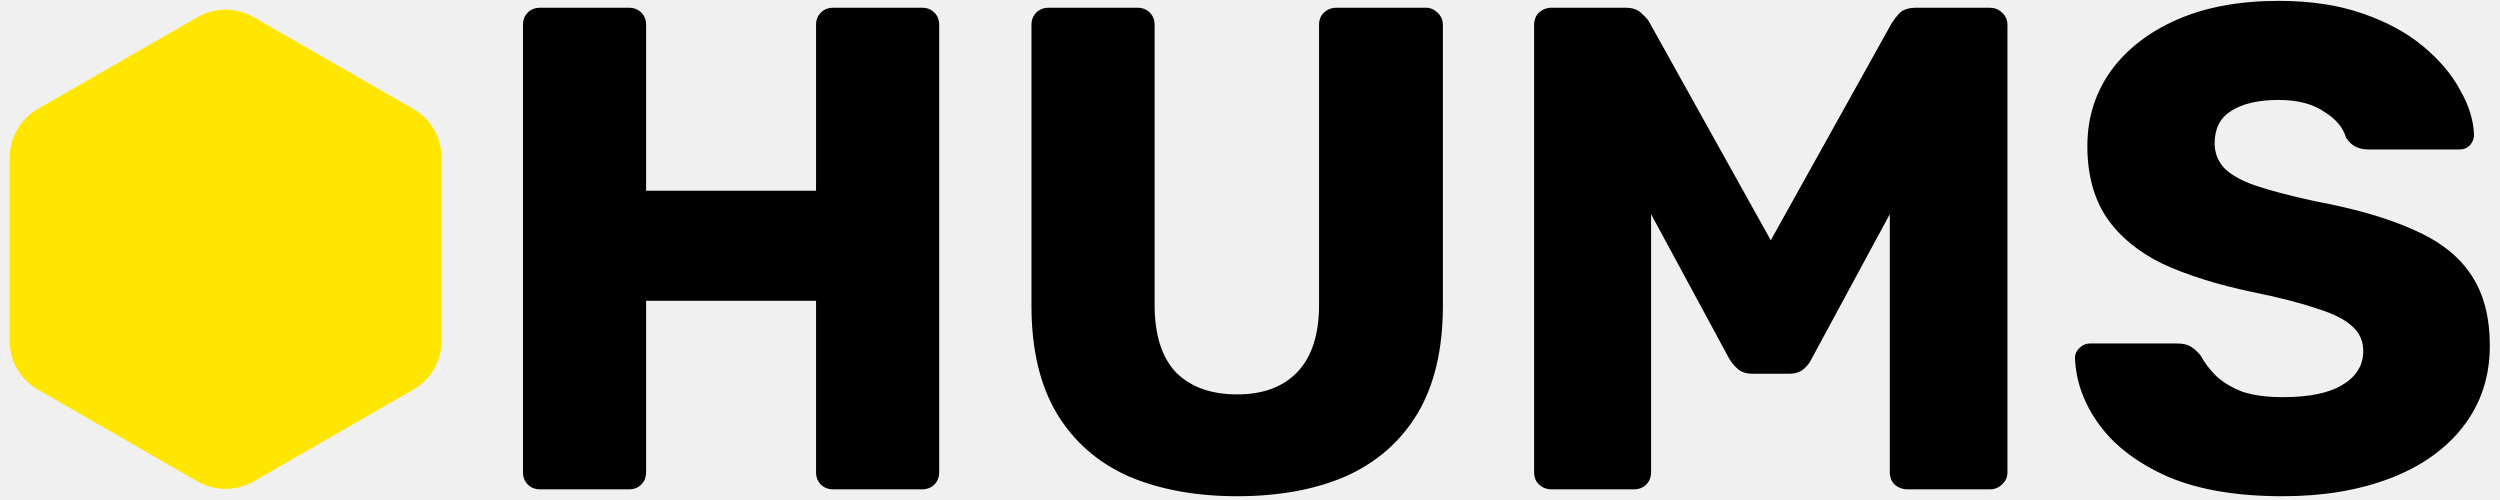
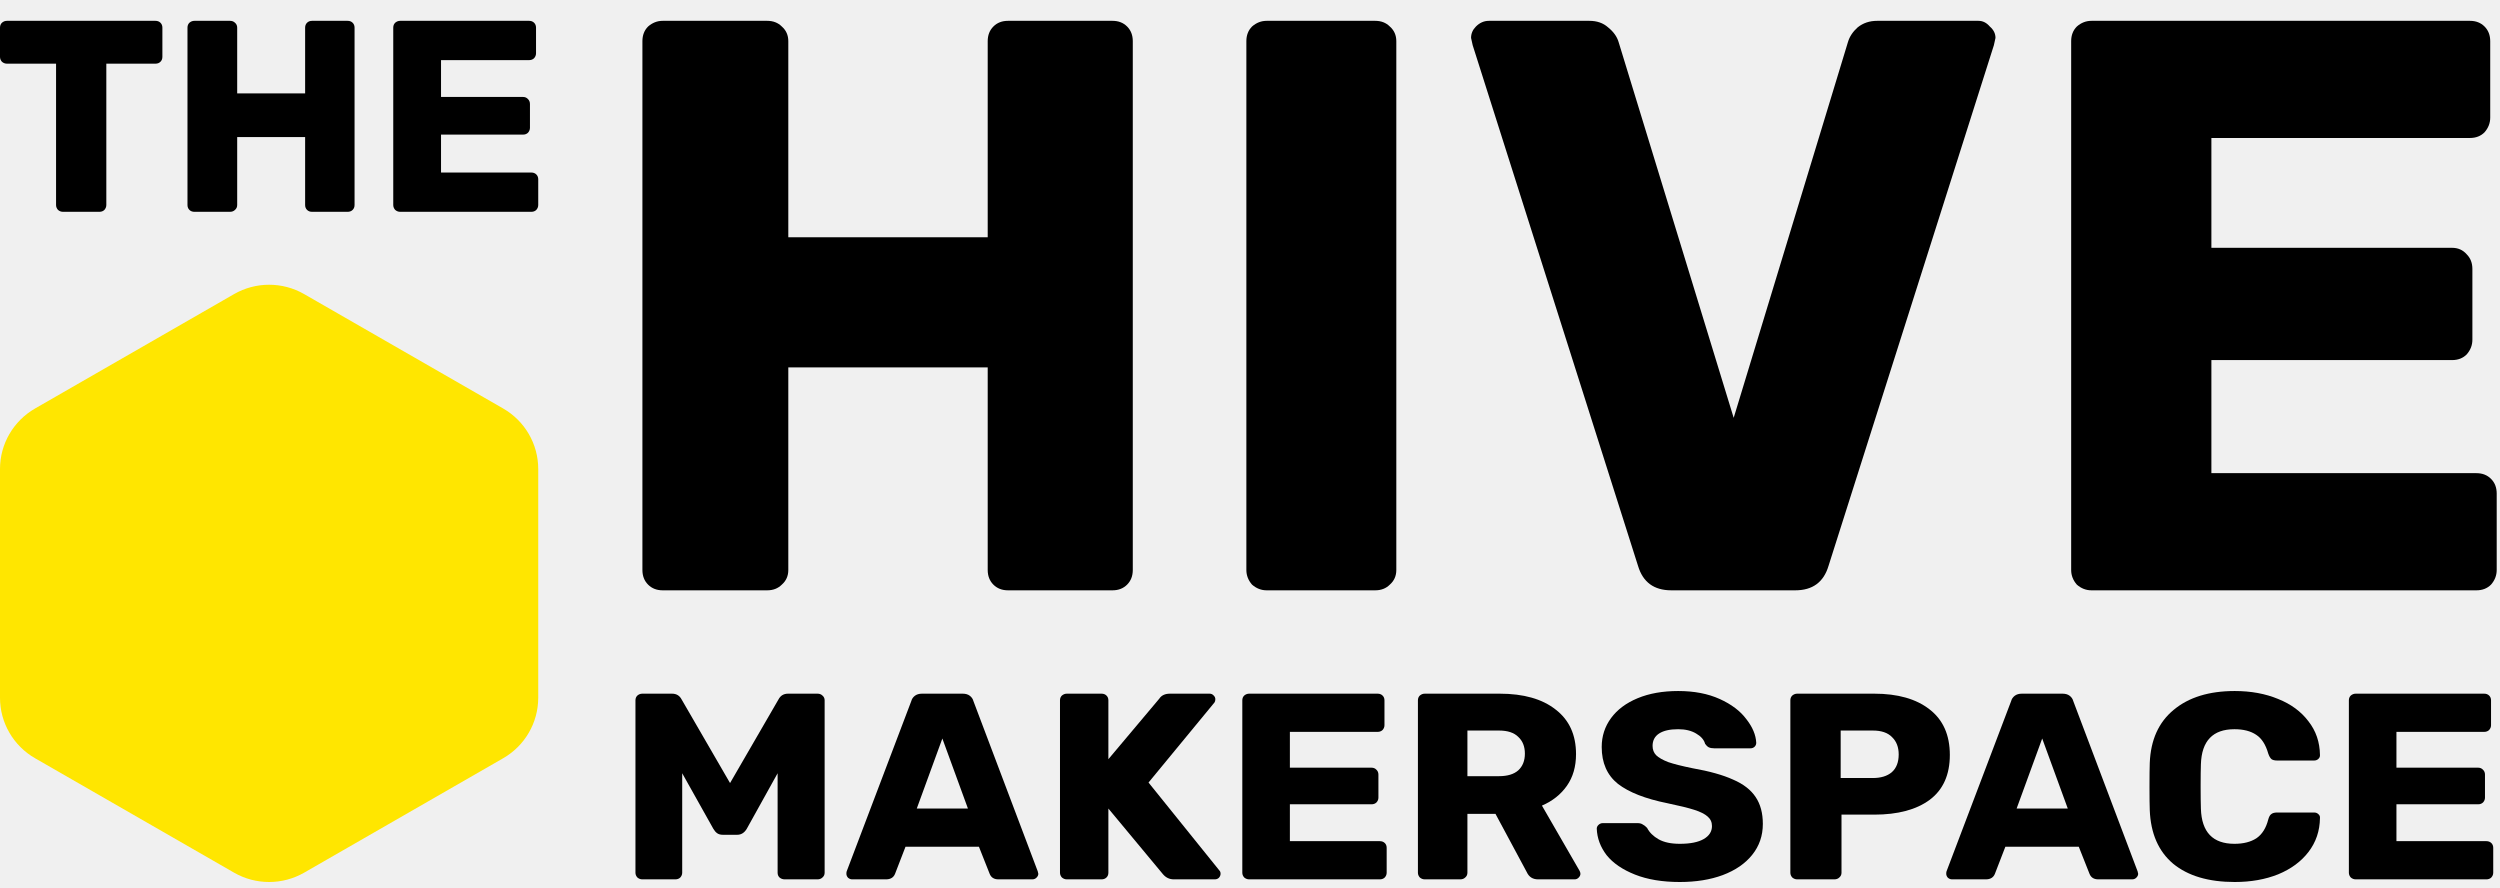
- <svg xmlns="http://www.w3.org/2000/svg" width="516" height="103" viewBox="0 0 516 103" fill="none">
-   <g clip-path="url(#clip0_326_7)">
-     <path d="M111.49 101C110.449 101 109.597 100.669 108.934 100.006C108.271 99.343 107.94 98.491 107.94 97.45V5.15C107.94 4.109 108.271 3.257 108.934 2.594C109.597 1.931 110.449 1.6 111.49 1.6H129.808C130.849 1.6 131.701 1.931 132.364 2.594C133.027 3.257 133.358 4.109 133.358 5.15V39.372H168.432V5.15C168.432 4.109 168.763 3.257 169.426 2.594C170.089 1.931 170.941 1.6 171.982 1.6H190.3C191.341 1.6 192.193 1.931 192.856 2.594C193.519 3.257 193.85 4.109 193.85 5.15V97.45C193.85 98.491 193.519 99.343 192.856 100.006C192.193 100.669 191.341 101 190.3 101H171.982C170.941 101 170.089 100.669 169.426 100.006C168.763 99.343 168.432 98.491 168.432 97.45V62.092H133.358V97.45C133.358 98.491 133.027 99.343 132.364 100.006C131.701 100.669 130.849 101 129.808 101H111.49ZM255.353 102.42C246.833 102.42 239.354 101.047 232.917 98.302C226.574 95.462 221.651 91.155 218.149 85.38C214.646 79.511 212.895 72.079 212.895 63.086V5.15C212.895 4.109 213.226 3.257 213.889 2.594C214.551 1.931 215.403 1.6 216.445 1.6H234.763C235.804 1.6 236.656 1.931 237.319 2.594C237.981 3.257 238.313 4.109 238.313 5.15V62.944C238.313 69.097 239.78 73.736 242.715 76.86C245.744 79.889 249.957 81.404 255.353 81.404C260.654 81.404 264.772 79.889 267.707 76.86C270.736 73.736 272.251 69.097 272.251 62.944V5.15C272.251 4.109 272.582 3.257 273.245 2.594C274.002 1.931 274.854 1.6 275.801 1.6H294.261C295.207 1.6 296.012 1.931 296.675 2.594C297.432 3.257 297.811 4.109 297.811 5.15V63.086C297.811 72.079 296.059 79.511 292.557 85.38C289.054 91.155 284.131 95.462 277.789 98.302C271.446 101.047 263.967 102.42 255.353 102.42ZM320.191 101C319.245 101 318.393 100.669 317.635 100.006C316.973 99.343 316.641 98.491 316.641 97.45V5.15C316.641 4.109 316.973 3.257 317.635 2.594C318.393 1.931 319.245 1.6 320.191 1.6H335.527C337.042 1.6 338.178 2.026 338.935 2.878C339.787 3.635 340.308 4.251 340.497 4.724L365.489 49.596L390.481 4.724C390.765 4.251 391.239 3.635 391.901 2.878C392.659 2.026 393.842 1.6 395.451 1.6H410.645C411.687 1.6 412.539 1.931 413.201 2.594C413.959 3.257 414.337 4.109 414.337 5.15V97.45C414.337 98.491 413.959 99.343 413.201 100.006C412.539 100.669 411.687 101 410.645 101H393.747C392.706 101 391.807 100.669 391.049 100.006C390.387 99.343 390.055 98.491 390.055 97.45V44.2L374.009 73.878C373.631 74.73 373.063 75.487 372.305 76.15C371.548 76.813 370.507 77.144 369.181 77.144H361.797C360.472 77.144 359.431 76.813 358.673 76.15C357.916 75.487 357.301 74.73 356.827 73.878L340.781 44.2V97.45C340.781 98.491 340.45 99.343 339.787 100.006C339.125 100.669 338.273 101 337.231 101H320.191ZM471.158 102.42C461.692 102.42 453.834 101.095 447.586 98.444C441.338 95.699 436.605 92.149 433.386 87.794C430.168 83.439 428.464 78.801 428.274 73.878C428.274 73.121 428.558 72.458 429.126 71.89C429.789 71.227 430.546 70.896 431.398 70.896H449.29C450.616 70.896 451.61 71.133 452.272 71.606C453.03 72.079 453.692 72.695 454.26 73.452C455.018 74.872 456.059 76.245 457.384 77.57C458.804 78.895 460.603 79.984 462.78 80.836C465.052 81.593 467.845 81.972 471.158 81.972C476.649 81.972 480.767 81.12 483.512 79.416C486.352 77.712 487.772 75.393 487.772 72.458C487.772 70.375 487.015 68.671 485.5 67.346C483.986 65.926 481.524 64.695 478.116 63.654C474.803 62.518 470.354 61.382 464.768 60.246C457.574 58.731 451.42 56.791 446.308 54.424C441.291 51.963 437.457 48.791 434.806 44.91C432.156 40.934 430.83 36.011 430.83 30.142C430.83 24.367 432.44 19.208 435.658 14.664C438.972 10.12 443.563 6.57 449.432 4.014C455.302 1.458 462.26 0.18 470.306 0.18C476.838 0.18 482.566 1.032 487.488 2.736C492.506 4.44 496.718 6.712 500.126 9.552C503.534 12.392 506.09 15.421 507.794 18.64C509.593 21.764 510.54 24.841 510.634 27.87C510.634 28.627 510.35 29.337 509.782 30C509.214 30.568 508.504 30.852 507.652 30.852H488.908C487.867 30.852 486.968 30.663 486.21 30.284C485.453 29.905 484.79 29.29 484.222 28.438C483.654 26.355 482.14 24.557 479.678 23.042C477.312 21.433 474.188 20.628 470.306 20.628C466.141 20.628 462.875 21.385 460.508 22.9C458.236 24.32 457.1 26.545 457.1 29.574C457.1 31.467 457.716 33.124 458.946 34.544C460.272 35.964 462.402 37.195 465.336 38.236C468.366 39.277 472.484 40.366 477.69 41.502C486.305 43.111 493.263 45.147 498.564 47.608C503.866 49.975 507.747 53.099 510.208 56.98C512.67 60.767 513.9 65.547 513.9 71.322C513.9 77.759 512.054 83.345 508.362 88.078C504.765 92.717 499.748 96.267 493.31 98.728C486.873 101.189 479.489 102.42 471.158 102.42Z" fill="black" />
-     <path d="M40.759 3.549C44.352 1.484 48.779 1.484 52.372 3.549L85.325 22.494C88.918 24.56 91.131 28.377 91.131 32.509V70.398C91.131 74.53 88.918 78.347 85.325 80.413L52.372 99.358C48.779 101.423 44.352 101.423 40.759 99.358L7.807 80.413C4.214 78.347 2 74.53 2 70.398V32.509C2 28.377 4.214 24.56 7.807 22.494L40.759 3.549Z" fill="#FFE600" />
-   </g>
-   <defs>
-     <clipPath id="clip0_326_7">
-       <rect width="516" height="103" fill="white" />
-     </clipPath>
-   </defs>
+ <svg xmlns="http://www.w3.org/2000/svg" width="414" height="147" viewBox="0 0 414 147" fill="none">
+   <path d="M38.759 48.703C42.352 46.637 46.779 46.637 50.372 48.703L83.325 67.647C86.918 69.713 89.131 73.531 89.131 77.662V115.551C89.131 119.683 86.918 123.501 83.325 125.566L50.372 144.511C46.779 146.577 42.352 146.577 38.759 144.511L5.807 125.566C2.214 123.501 0 119.683 0 115.551V77.662C0 73.531 2.214 69.713 5.807 67.647L38.759 48.703Z" fill="#FFE600" />
+   <path d="M109.738 97.757C108.754 97.757 107.949 97.442 107.322 96.814C106.696 96.185 106.383 95.377 106.383 94.389V6.818C106.383 5.83 106.696 5.022 107.322 4.393C108.038 3.764 108.843 3.45 109.738 3.45H127.054C128.038 3.45 128.843 3.764 129.47 4.393C130.186 5.022 130.544 5.83 130.544 6.818V39.287H163.564V6.818C163.564 5.83 163.877 5.022 164.503 4.393C165.13 3.764 165.935 3.45 166.919 3.45H184.235C185.219 3.45 186.024 3.764 186.651 4.393C187.277 5.022 187.59 5.83 187.59 6.818V94.389C187.59 95.377 187.277 96.185 186.651 96.814C186.024 97.442 185.219 97.757 184.235 97.757H166.919C165.935 97.757 165.13 97.442 164.503 96.814C163.877 96.185 163.564 95.377 163.564 94.389V60.842H130.544V94.389C130.544 95.377 130.186 96.185 129.47 96.814C128.843 97.442 128.038 97.757 127.054 97.757H109.738Z" fill="black" />
+   <path d="M209.754 97.757C208.859 97.757 208.053 97.442 207.337 96.814C206.711 96.095 206.398 95.287 206.398 94.389V6.818C206.398 5.83 206.711 5.022 207.337 4.393C208.053 3.764 208.859 3.45 209.754 3.45H227.74C228.724 3.45 229.53 3.764 230.156 4.393C230.872 5.022 231.23 5.83 231.23 6.818V94.389C231.23 95.377 230.872 96.185 230.156 96.814C229.53 97.442 228.724 97.757 227.74 97.757H209.754Z" fill="black" />
+   <path d="M276.762 97.757C273.899 97.757 272.064 96.409 271.259 93.715L243.877 7.492L243.608 6.279C243.608 5.561 243.877 4.932 244.414 4.393C245.04 3.764 245.756 3.45 246.561 3.45H263.205C264.458 3.45 265.487 3.809 266.293 4.528C267.188 5.246 267.769 6.055 268.038 6.953L287.098 69.195L306.024 6.953C306.292 6.055 306.829 5.246 307.635 4.528C308.53 3.809 309.603 3.45 310.856 3.45H327.635C328.351 3.45 328.977 3.764 329.514 4.393C330.14 4.932 330.453 5.561 330.453 6.279L330.185 7.492L302.803 93.715C301.997 96.409 300.163 97.757 297.299 97.757H276.762Z" fill="black" />
+   <path d="M346.341 97.757C345.446 97.757 344.64 97.442 343.924 96.814C343.298 96.095 342.985 95.287 342.985 94.389V6.818C342.985 5.83 343.298 5.022 343.924 4.393C344.64 3.764 345.446 3.45 346.341 3.45H409.025C410.009 3.45 410.815 3.764 411.441 4.393C412.067 5.022 412.381 5.83 412.381 6.818V19.482C412.381 20.38 412.067 21.189 411.441 21.907C410.815 22.536 410.009 22.85 409.025 22.85H366.206V41.038H406.072C407.056 41.038 407.862 41.397 408.488 42.116C409.114 42.745 409.427 43.553 409.427 44.541V56.262C409.427 57.16 409.114 57.968 408.488 58.687C407.862 59.316 407.056 59.63 406.072 59.63H366.206V78.356H410.099C411.083 78.356 411.888 78.671 412.515 79.3C413.141 79.928 413.454 80.737 413.454 81.725V94.389C413.454 95.287 413.141 96.095 412.515 96.814C411.888 97.442 411.083 97.757 410.099 97.757H346.341Z" fill="black" />
+   <path d="M10.427 35.077C10.122 35.077 9.848 34.972 9.604 34.761C9.391 34.52 9.284 34.249 9.284 33.948V10.544H1.144C0.839 10.544 0.564 10.438 0.321 10.227C0.107 9.986 0 9.715 0 9.414V4.58C0 4.248 0.107 3.977 0.321 3.766C0.564 3.555 0.839 3.45 1.144 3.45H25.747C26.083 3.45 26.357 3.555 26.571 3.766C26.784 3.977 26.891 4.248 26.891 4.58V9.414C26.891 9.745 26.784 10.017 26.571 10.227C26.357 10.438 26.083 10.544 25.747 10.544H17.607V33.948C17.607 34.249 17.5 34.52 17.287 34.761C17.074 34.972 16.799 35.077 16.464 35.077H10.427Z" fill="black" />
+   <path d="M32.19 35.077C31.855 35.077 31.581 34.972 31.367 34.761C31.154 34.55 31.047 34.279 31.047 33.948V4.58C31.047 4.248 31.154 3.977 31.367 3.766C31.611 3.555 31.885 3.45 32.19 3.45H38.09C38.425 3.45 38.699 3.555 38.913 3.766C39.157 3.977 39.279 4.248 39.279 4.58V15.468H50.529V4.58C50.529 4.248 50.635 3.977 50.849 3.766C51.062 3.555 51.337 3.45 51.672 3.45H57.571C57.907 3.45 58.181 3.555 58.395 3.766C58.608 3.977 58.715 4.248 58.715 4.58V33.948C58.715 34.279 58.608 34.55 58.395 34.761C58.181 34.972 57.907 35.077 57.571 35.077H51.672C51.337 35.077 51.062 34.972 50.849 34.761C50.635 34.55 50.529 34.279 50.529 33.948V22.698H39.279V33.948C39.279 34.279 39.157 34.55 38.913 34.761C38.699 34.972 38.425 35.077 38.09 35.077H32.19Z" fill="black" />
+   <path d="M66.266 35.077C65.961 35.077 65.687 34.972 65.443 34.761C65.229 34.52 65.123 34.249 65.123 33.948V4.58C65.123 4.248 65.229 3.977 65.443 3.766C65.687 3.555 65.961 3.45 66.266 3.45H87.623C87.958 3.45 88.232 3.555 88.446 3.766C88.659 3.977 88.766 4.248 88.766 4.58V8.827C88.766 9.128 88.659 9.399 88.446 9.64C88.232 9.851 87.958 9.956 87.623 9.956H73.034V16.056H86.617C86.952 16.056 87.226 16.176 87.44 16.417C87.653 16.628 87.76 16.899 87.76 17.23V21.161C87.76 21.462 87.653 21.734 87.44 21.975C87.226 22.185 86.952 22.291 86.617 22.291H73.034V28.571H87.988C88.324 28.571 88.598 28.677 88.812 28.887C89.025 29.098 89.132 29.369 89.132 29.701V33.948C89.132 34.249 89.025 34.52 88.812 34.761C88.598 34.972 88.324 35.077 87.988 35.077H66.266Z" fill="black" />
+   <path d="M106.371 145.621C106.067 145.621 105.794 145.519 105.551 145.314C105.339 145.079 105.232 144.816 105.232 144.523V115.97C105.232 115.648 105.339 115.385 105.551 115.18C105.794 114.975 106.067 114.872 106.371 114.872H111.288C112.017 114.872 112.548 115.194 112.882 115.839L120.896 129.676L128.91 115.839C129.244 115.194 129.775 114.872 130.504 114.872H135.376C135.71 114.872 135.983 114.975 136.195 115.18C136.438 115.385 136.56 115.648 136.56 115.97V144.523C136.56 144.845 136.438 145.109 136.195 145.314C135.983 145.519 135.71 145.621 135.376 145.621H129.957C129.623 145.621 129.335 145.519 129.092 145.314C128.88 145.109 128.773 144.845 128.773 144.523V128.05L123.674 137.231C123.279 137.905 122.748 138.241 122.08 138.241H119.712C119.318 138.241 118.999 138.153 118.756 137.978C118.513 137.802 118.301 137.553 118.118 137.231L112.973 128.05V144.523C112.973 144.816 112.867 145.079 112.654 145.314C112.442 145.519 112.169 145.621 111.835 145.621H106.371Z" fill="black" />
+   <path d="M141.119 145.621C140.876 145.621 140.648 145.533 140.436 145.357C140.254 145.152 140.163 144.933 140.163 144.699C140.163 144.523 140.178 144.391 140.208 144.303L150.909 116.102C151 115.751 151.197 115.458 151.5 115.224C151.804 114.989 152.199 114.872 152.684 114.872H159.423C159.909 114.872 160.304 114.989 160.607 115.224C160.911 115.458 161.108 115.751 161.199 116.102L171.854 144.303L171.945 144.699C171.945 144.933 171.839 145.152 171.626 145.357C171.444 145.533 171.217 145.621 170.943 145.621H165.343C164.614 145.621 164.129 145.314 163.886 144.699L162.11 140.218H149.952L148.222 144.699C147.979 145.314 147.478 145.621 146.719 145.621H141.119ZM160.289 133.893L156.054 122.296L151.819 133.893H160.289Z" fill="black" />
+   <path d="M176.672 145.621C176.369 145.621 176.096 145.519 175.853 145.314C175.64 145.079 175.534 144.816 175.534 144.523V115.97C175.534 115.648 175.64 115.385 175.853 115.18C176.096 114.975 176.369 114.872 176.672 114.872H182.41C182.744 114.872 183.017 114.975 183.229 115.18C183.442 115.385 183.548 115.648 183.548 115.97V125.722L191.972 115.707C192.336 115.151 192.928 114.872 193.748 114.872H200.305C200.578 114.872 200.805 114.975 200.988 115.18C201.17 115.356 201.261 115.56 201.261 115.795C201.261 116 201.215 116.175 201.124 116.322L190.196 129.588L201.944 144.171C202.065 144.289 202.126 144.464 202.126 144.699C202.126 144.933 202.035 145.152 201.853 145.357C201.671 145.533 201.443 145.621 201.17 145.621H194.385C193.657 145.621 193.049 145.328 192.564 144.742L183.548 133.893V144.523C183.548 144.845 183.442 145.109 183.229 145.314C183.017 145.519 182.744 145.621 182.41 145.621H176.672Z" fill="black" />
+   <path d="M206.865 145.621C206.562 145.621 206.289 145.519 206.046 145.314C205.833 145.079 205.727 144.816 205.727 144.523V115.97C205.727 115.648 205.833 115.385 206.046 115.18C206.289 114.975 206.562 114.872 206.865 114.872H228.13C228.464 114.872 228.737 114.975 228.949 115.18C229.162 115.385 229.268 115.648 229.268 115.97V120.1C229.268 120.392 229.162 120.656 228.949 120.89C228.737 121.095 228.464 121.198 228.13 121.198H213.604V127.128H227.128C227.462 127.128 227.735 127.245 227.947 127.479C228.16 127.684 228.266 127.948 228.266 128.27V132.092C228.266 132.384 228.16 132.648 227.947 132.882C227.735 133.087 227.462 133.19 227.128 133.19H213.604V139.296H228.494C228.828 139.296 229.101 139.398 229.314 139.603C229.526 139.808 229.632 140.072 229.632 140.394V144.523C229.632 144.816 229.526 145.079 229.314 145.314C229.101 145.519 228.828 145.621 228.494 145.621H206.865Z" fill="black" />
+   <path d="M235.947 145.621C235.643 145.621 235.37 145.519 235.127 145.314C234.914 145.079 234.808 144.816 234.808 144.523V115.97C234.808 115.648 234.914 115.385 235.127 115.18C235.37 114.975 235.643 114.872 235.947 114.872H248.332C252.308 114.872 255.405 115.751 257.621 117.508C259.867 119.236 260.99 121.696 260.99 124.888C260.99 126.938 260.489 128.68 259.487 130.115C258.486 131.55 257.105 132.648 255.344 133.409L261.582 144.215C261.673 144.391 261.719 144.552 261.719 144.699C261.719 144.933 261.612 145.152 261.4 145.357C261.218 145.533 261.005 145.621 260.762 145.621H254.706C253.826 145.621 253.204 145.226 252.84 144.435L247.649 134.771H243.004V144.523C243.004 144.845 242.883 145.109 242.64 145.314C242.427 145.519 242.154 145.621 241.82 145.621H235.947ZM248.241 128.534C249.637 128.534 250.699 128.211 251.428 127.567C252.157 126.894 252.521 125.971 252.521 124.8C252.521 123.628 252.157 122.706 251.428 122.032C250.73 121.33 249.667 120.978 248.241 120.978H243.004V128.534H248.241Z" fill="black" />
+   <path d="M278.175 146.06C275.291 146.06 272.817 145.65 270.753 144.83C268.689 144.01 267.125 142.941 266.063 141.624C265.031 140.277 264.484 138.812 264.424 137.231C264.424 136.997 264.515 136.792 264.697 136.616C264.909 136.411 265.152 136.309 265.425 136.309H271.163C271.527 136.309 271.815 136.382 272.028 136.528C272.271 136.645 272.513 136.836 272.756 137.099C273.151 137.861 273.788 138.49 274.669 138.988C275.549 139.486 276.718 139.735 278.175 139.735C279.905 139.735 281.226 139.471 282.136 138.944C283.047 138.417 283.502 137.7 283.502 136.792C283.502 136.147 283.259 135.62 282.774 135.21C282.318 134.8 281.59 134.434 280.588 134.112C279.586 133.79 278.099 133.424 276.126 133.014C272.483 132.282 269.751 131.213 267.93 129.807C266.139 128.372 265.243 126.337 265.243 123.702C265.243 121.915 265.759 120.319 266.791 118.914C267.823 117.508 269.296 116.41 271.208 115.619C273.121 114.828 275.352 114.433 277.902 114.433C280.543 114.433 282.834 114.872 284.777 115.751C286.72 116.629 288.192 117.742 289.194 119.089C290.226 120.407 290.773 121.71 290.833 122.999C290.833 123.262 290.742 123.482 290.56 123.658C290.378 123.833 290.15 123.921 289.877 123.921H283.867C283.502 123.921 283.199 123.863 282.956 123.746C282.743 123.628 282.546 123.438 282.364 123.174C282.182 122.501 281.681 121.93 280.861 121.461C280.072 120.993 279.086 120.758 277.902 120.758C276.536 120.758 275.488 120.993 274.76 121.461C274.031 121.93 273.667 122.618 273.667 123.526C273.667 124.141 273.864 124.653 274.259 125.063C274.684 125.473 275.352 125.854 276.262 126.205C277.203 126.528 278.539 126.864 280.269 127.216C283.093 127.714 285.339 128.343 287.008 129.105C288.708 129.837 289.953 130.803 290.742 132.004C291.531 133.175 291.926 134.654 291.926 136.44C291.926 138.402 291.334 140.116 290.15 141.58C288.997 143.015 287.373 144.128 285.278 144.918C283.214 145.68 280.846 146.06 278.175 146.06Z" fill="black" />
+   <path d="M297.622 145.621C297.318 145.621 297.045 145.519 296.802 145.314C296.59 145.079 296.483 144.816 296.483 144.523V115.97C296.483 115.648 296.59 115.385 296.802 115.18C297.045 114.975 297.318 114.872 297.622 114.872H310.371C314.257 114.872 317.307 115.736 319.523 117.464C321.77 119.192 322.893 121.71 322.893 125.019C322.893 128.299 321.785 130.774 319.569 132.443C317.353 134.083 314.287 134.903 310.371 134.903H304.953V144.523C304.953 144.845 304.831 145.109 304.588 145.314C304.376 145.519 304.103 145.621 303.769 145.621H297.622ZM310.144 128.841C311.479 128.841 312.526 128.519 313.285 127.875C314.044 127.201 314.424 126.22 314.424 124.932C314.424 123.731 314.059 122.779 313.331 122.076C312.633 121.344 311.57 120.978 310.144 120.978H304.816V128.841H310.144Z" fill="black" />
+   <path d="M323.254 145.621C323.011 145.621 322.784 145.533 322.571 145.357C322.389 145.152 322.298 144.933 322.298 144.699C322.298 144.523 322.313 144.391 322.343 144.303L333.044 116.102C333.135 115.751 333.332 115.458 333.636 115.224C333.939 114.989 334.334 114.872 334.82 114.872H341.559C342.044 114.872 342.439 114.989 342.743 115.224C343.046 115.458 343.243 115.751 343.334 116.102L353.989 144.303L354.08 144.699C354.08 144.933 353.974 145.152 353.762 145.357C353.58 145.533 353.352 145.621 353.079 145.621H347.478C346.749 145.621 346.264 145.314 346.021 144.699L344.245 140.218H332.088L330.357 144.699C330.114 145.314 329.614 145.621 328.855 145.621H323.254ZM342.424 133.893L338.189 122.296L333.954 133.893H342.424Z" fill="black" />
+   <path d="M370.071 146.06C365.73 146.06 362.33 145.05 359.871 143.029C357.443 140.979 356.152 138.022 356.001 134.156C355.97 133.365 355.955 132.077 355.955 130.291C355.955 128.475 355.97 127.157 356.001 126.337C356.152 122.53 357.473 119.602 359.962 117.552C362.451 115.473 365.821 114.433 370.071 114.433C372.742 114.433 375.14 114.872 377.265 115.751C379.39 116.6 381.059 117.83 382.274 119.441C383.518 121.022 384.156 122.882 384.186 125.019V125.107C384.186 125.342 384.08 125.547 383.867 125.722C383.685 125.869 383.473 125.942 383.23 125.942H377.083C376.688 125.942 376.385 125.869 376.172 125.722C375.96 125.547 375.778 125.239 375.626 124.8C375.201 123.306 374.533 122.267 373.622 121.681C372.712 121.066 371.513 120.758 370.025 120.758C366.443 120.758 364.591 122.691 364.47 126.557C364.44 127.348 364.424 128.563 364.424 130.203C364.424 131.843 364.44 133.087 364.47 133.937C364.591 137.802 366.443 139.735 370.025 139.735C371.513 139.735 372.727 139.427 373.668 138.812C374.609 138.168 375.261 137.129 375.626 135.694C375.747 135.254 375.914 134.961 376.127 134.815C376.339 134.639 376.658 134.551 377.083 134.551H383.23C383.503 134.551 383.731 134.639 383.913 134.815C384.125 134.991 384.216 135.21 384.186 135.474C384.156 137.612 383.518 139.486 382.274 141.097C381.059 142.678 379.39 143.908 377.265 144.786C375.14 145.636 372.742 146.06 370.071 146.06Z" fill="black" />
+   <path d="M390.112 145.621C389.809 145.621 389.536 145.519 389.293 145.314C389.08 145.079 388.974 144.816 388.974 144.523V115.97C388.974 115.648 389.08 115.385 389.293 115.18C389.536 114.975 389.809 114.872 390.112 114.872H411.377C411.71 114.872 411.984 114.975 412.196 115.18C412.409 115.385 412.515 115.648 412.515 115.97V120.1C412.515 120.392 412.409 120.656 412.196 120.89C411.984 121.095 411.71 121.198 411.377 121.198H396.851V127.128H410.375C410.709 127.128 410.982 127.245 411.194 127.479C411.407 127.684 411.513 127.948 411.513 128.27V132.092C411.513 132.384 411.407 132.648 411.194 132.882C410.982 133.087 410.709 133.19 410.375 133.19H396.851V139.296H411.741C412.075 139.296 412.348 139.398 412.56 139.603C412.773 139.808 412.879 140.072 412.879 140.394V144.523C412.879 144.816 412.773 145.079 412.56 145.314C412.348 145.519 412.075 145.621 411.741 145.621H390.112Z" fill="black" />
</svg>
